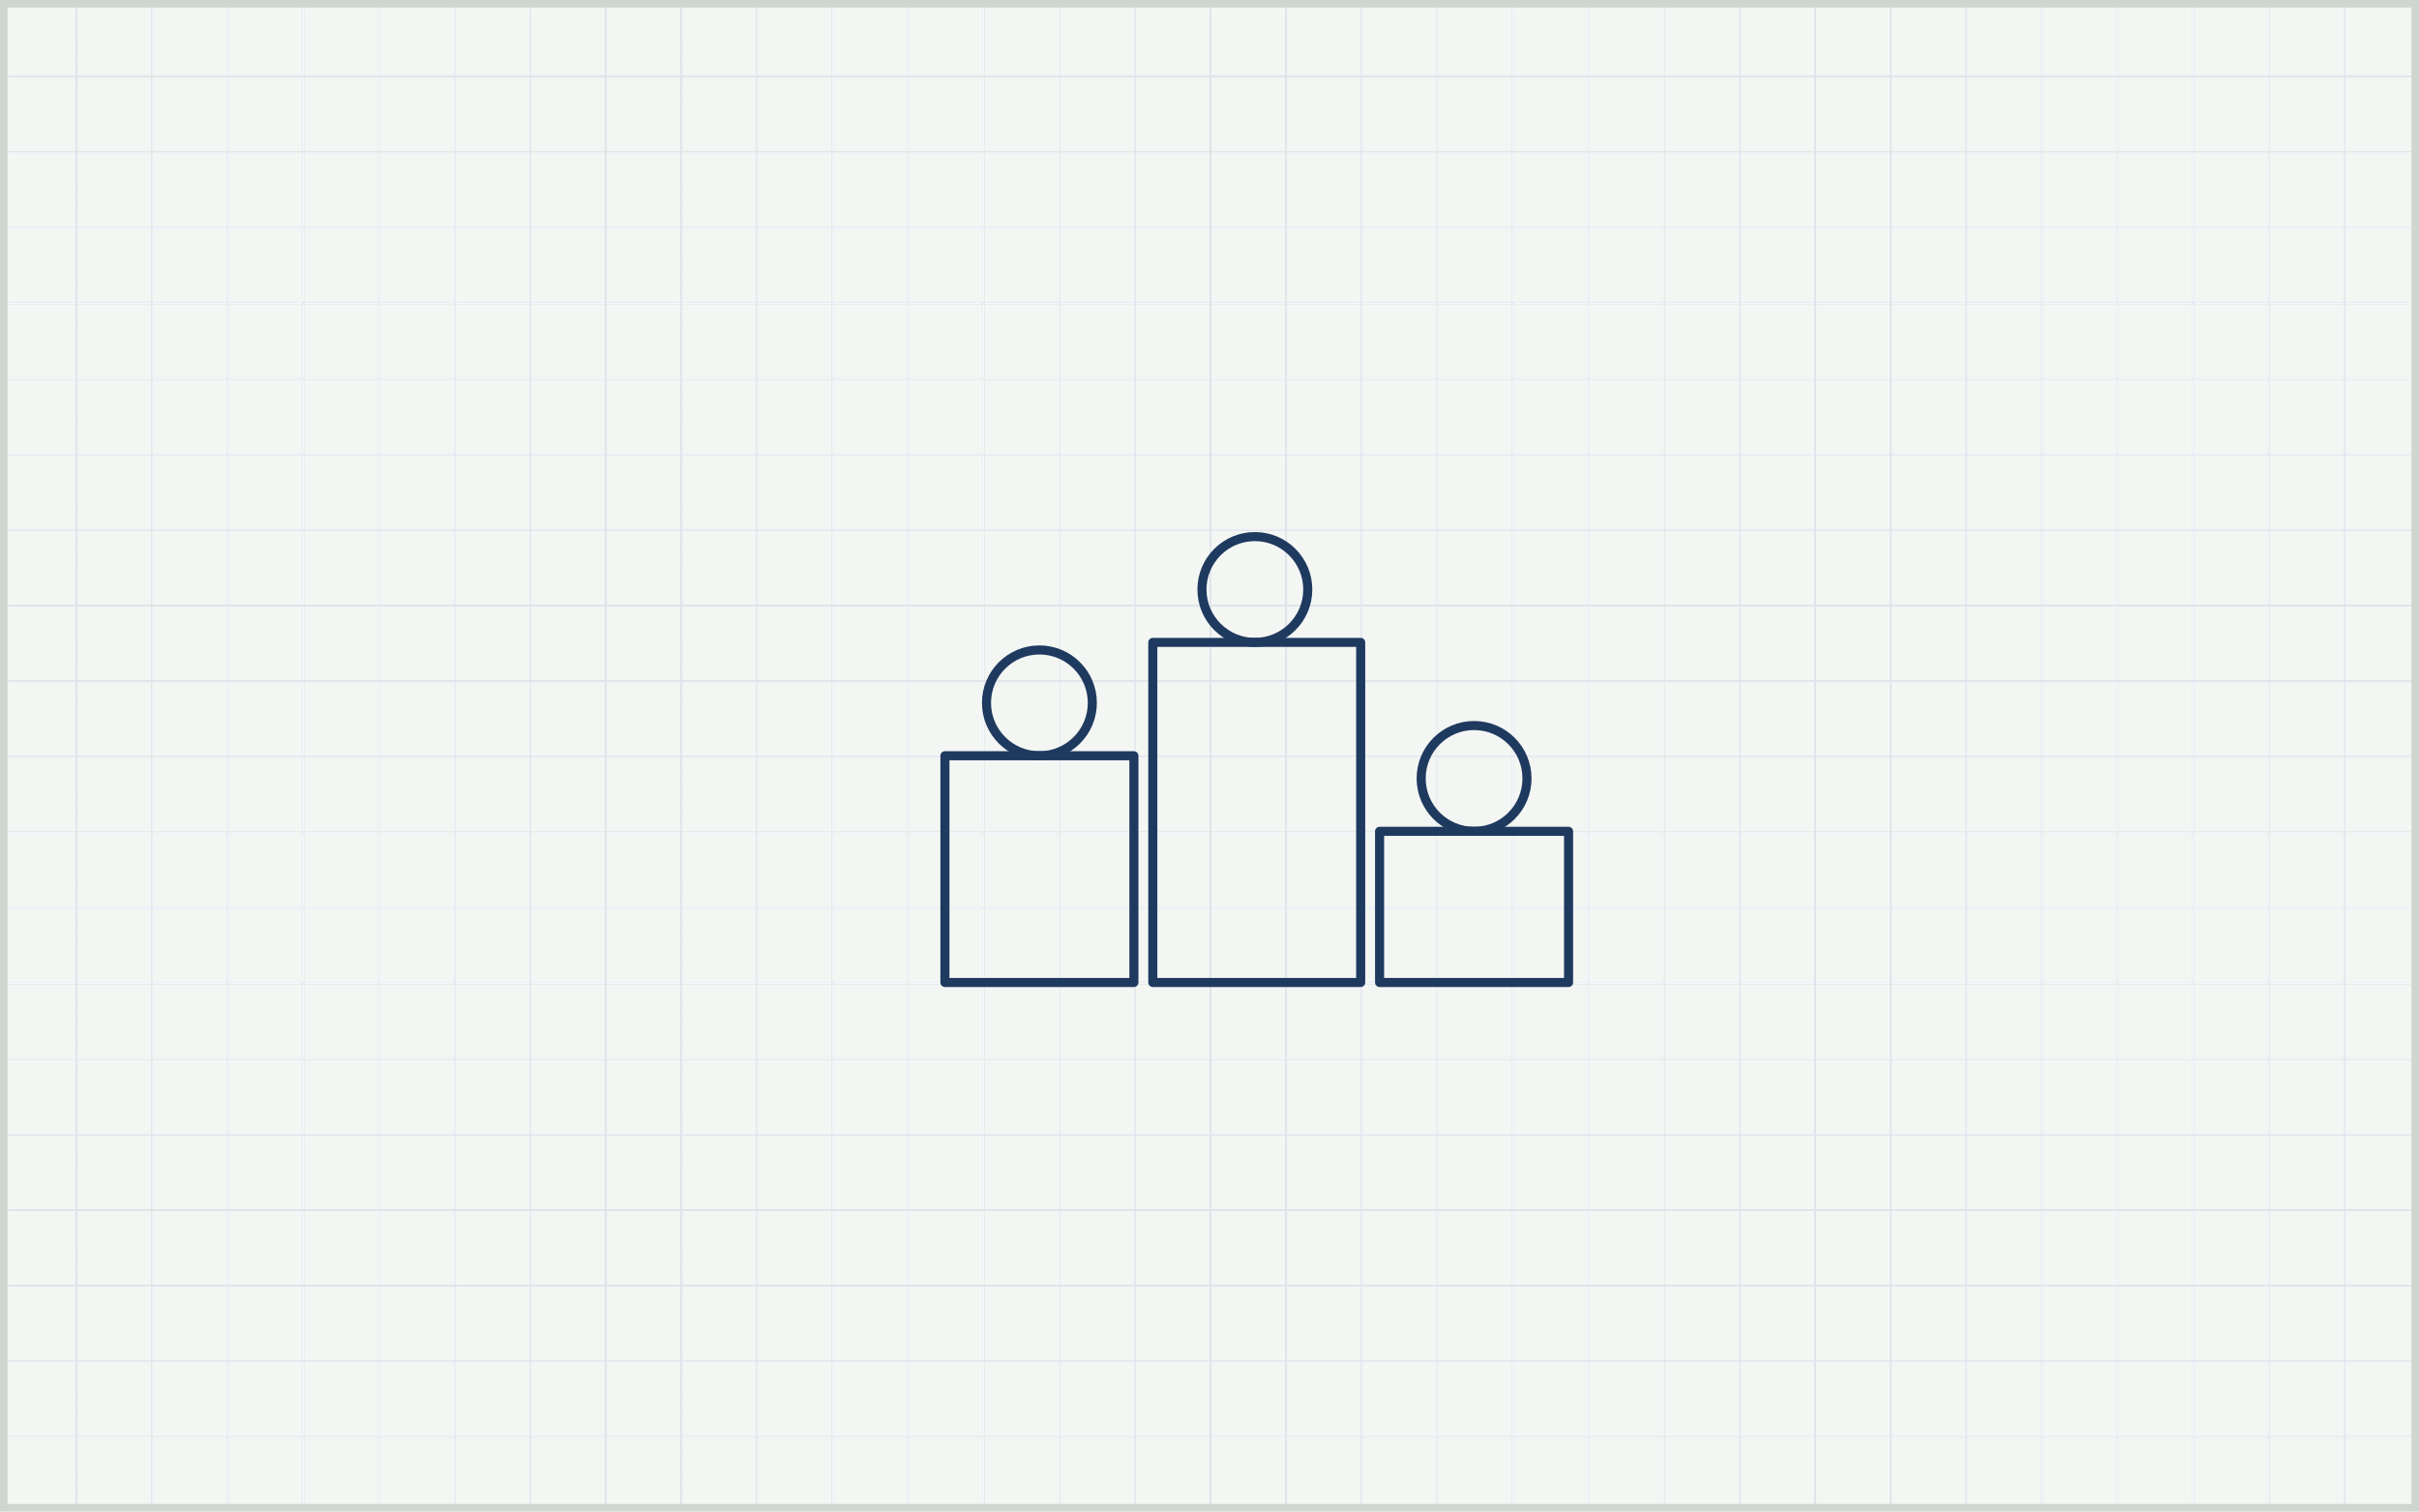
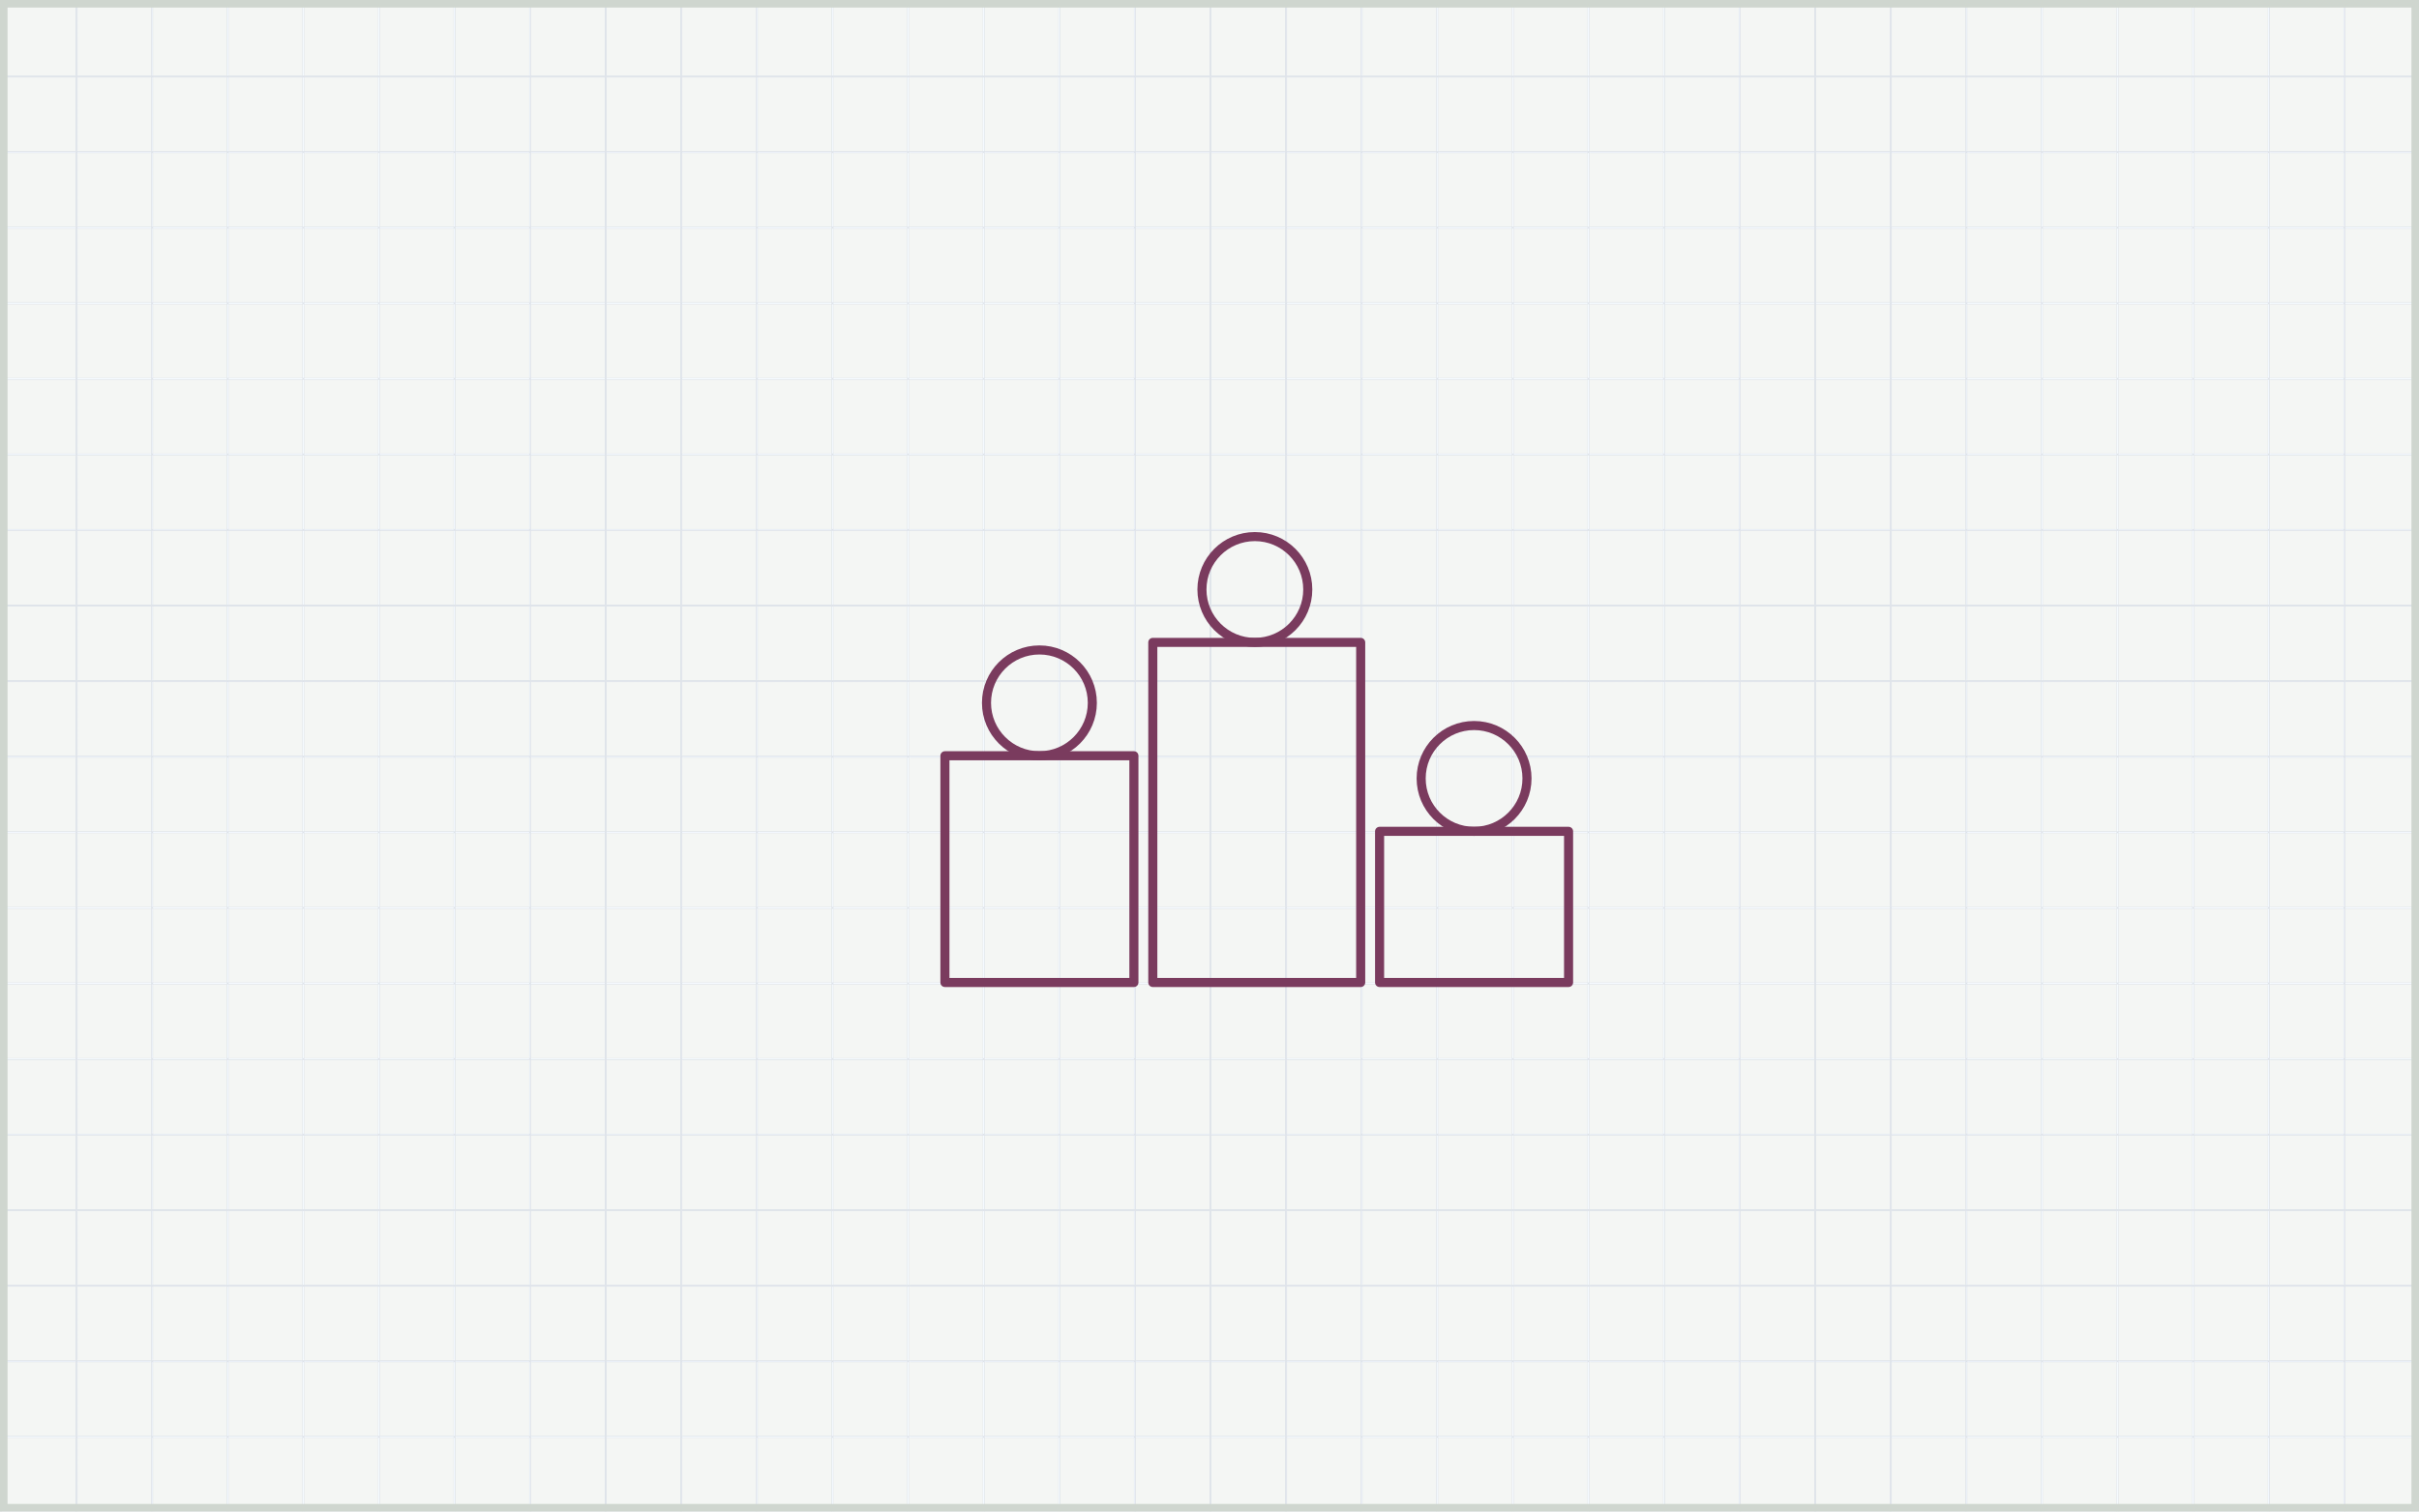
<svg xmlns="http://www.w3.org/2000/svg" viewBox="0 0 640 400" width="640" height="400" role="img" aria-label="Olympic Medal Tables">
  <defs>
    <pattern id="g" width="20" height="20" patternUnits="userSpaceOnUse">
      <path d="M20 0 H0 V20" fill="none" stroke="#dfe4ea" stroke-width="1" />
    </pattern>
  </defs>
  <rect width="640" height="400" fill="#f4f6f4" />
  <rect width="640" height="400" fill="url(#g)" />
-   <g stroke="#1F3A5F" stroke-width="2.4" stroke-linejoin="round" stroke-linecap="round" fill="none">
+   <g stroke="#7A3B5E" stroke-width="2.4" stroke-linejoin="round" stroke-linecap="round" fill="none">
    <rect x="250" y="200" width="50" height="60" />
    <rect x="305" y="170" width="55" height="90" />
    <rect x="365" y="220" width="50" height="40" />
    <circle cx="275" cy="186" r="14" />
    <circle cx="332" cy="156" r="14" />
    <circle cx="390" cy="206" r="14" />
  </g>
  <rect x="1" y="1" width="638" height="398" fill="none" stroke="#cfd6cf" stroke-width="2" />
</svg>
